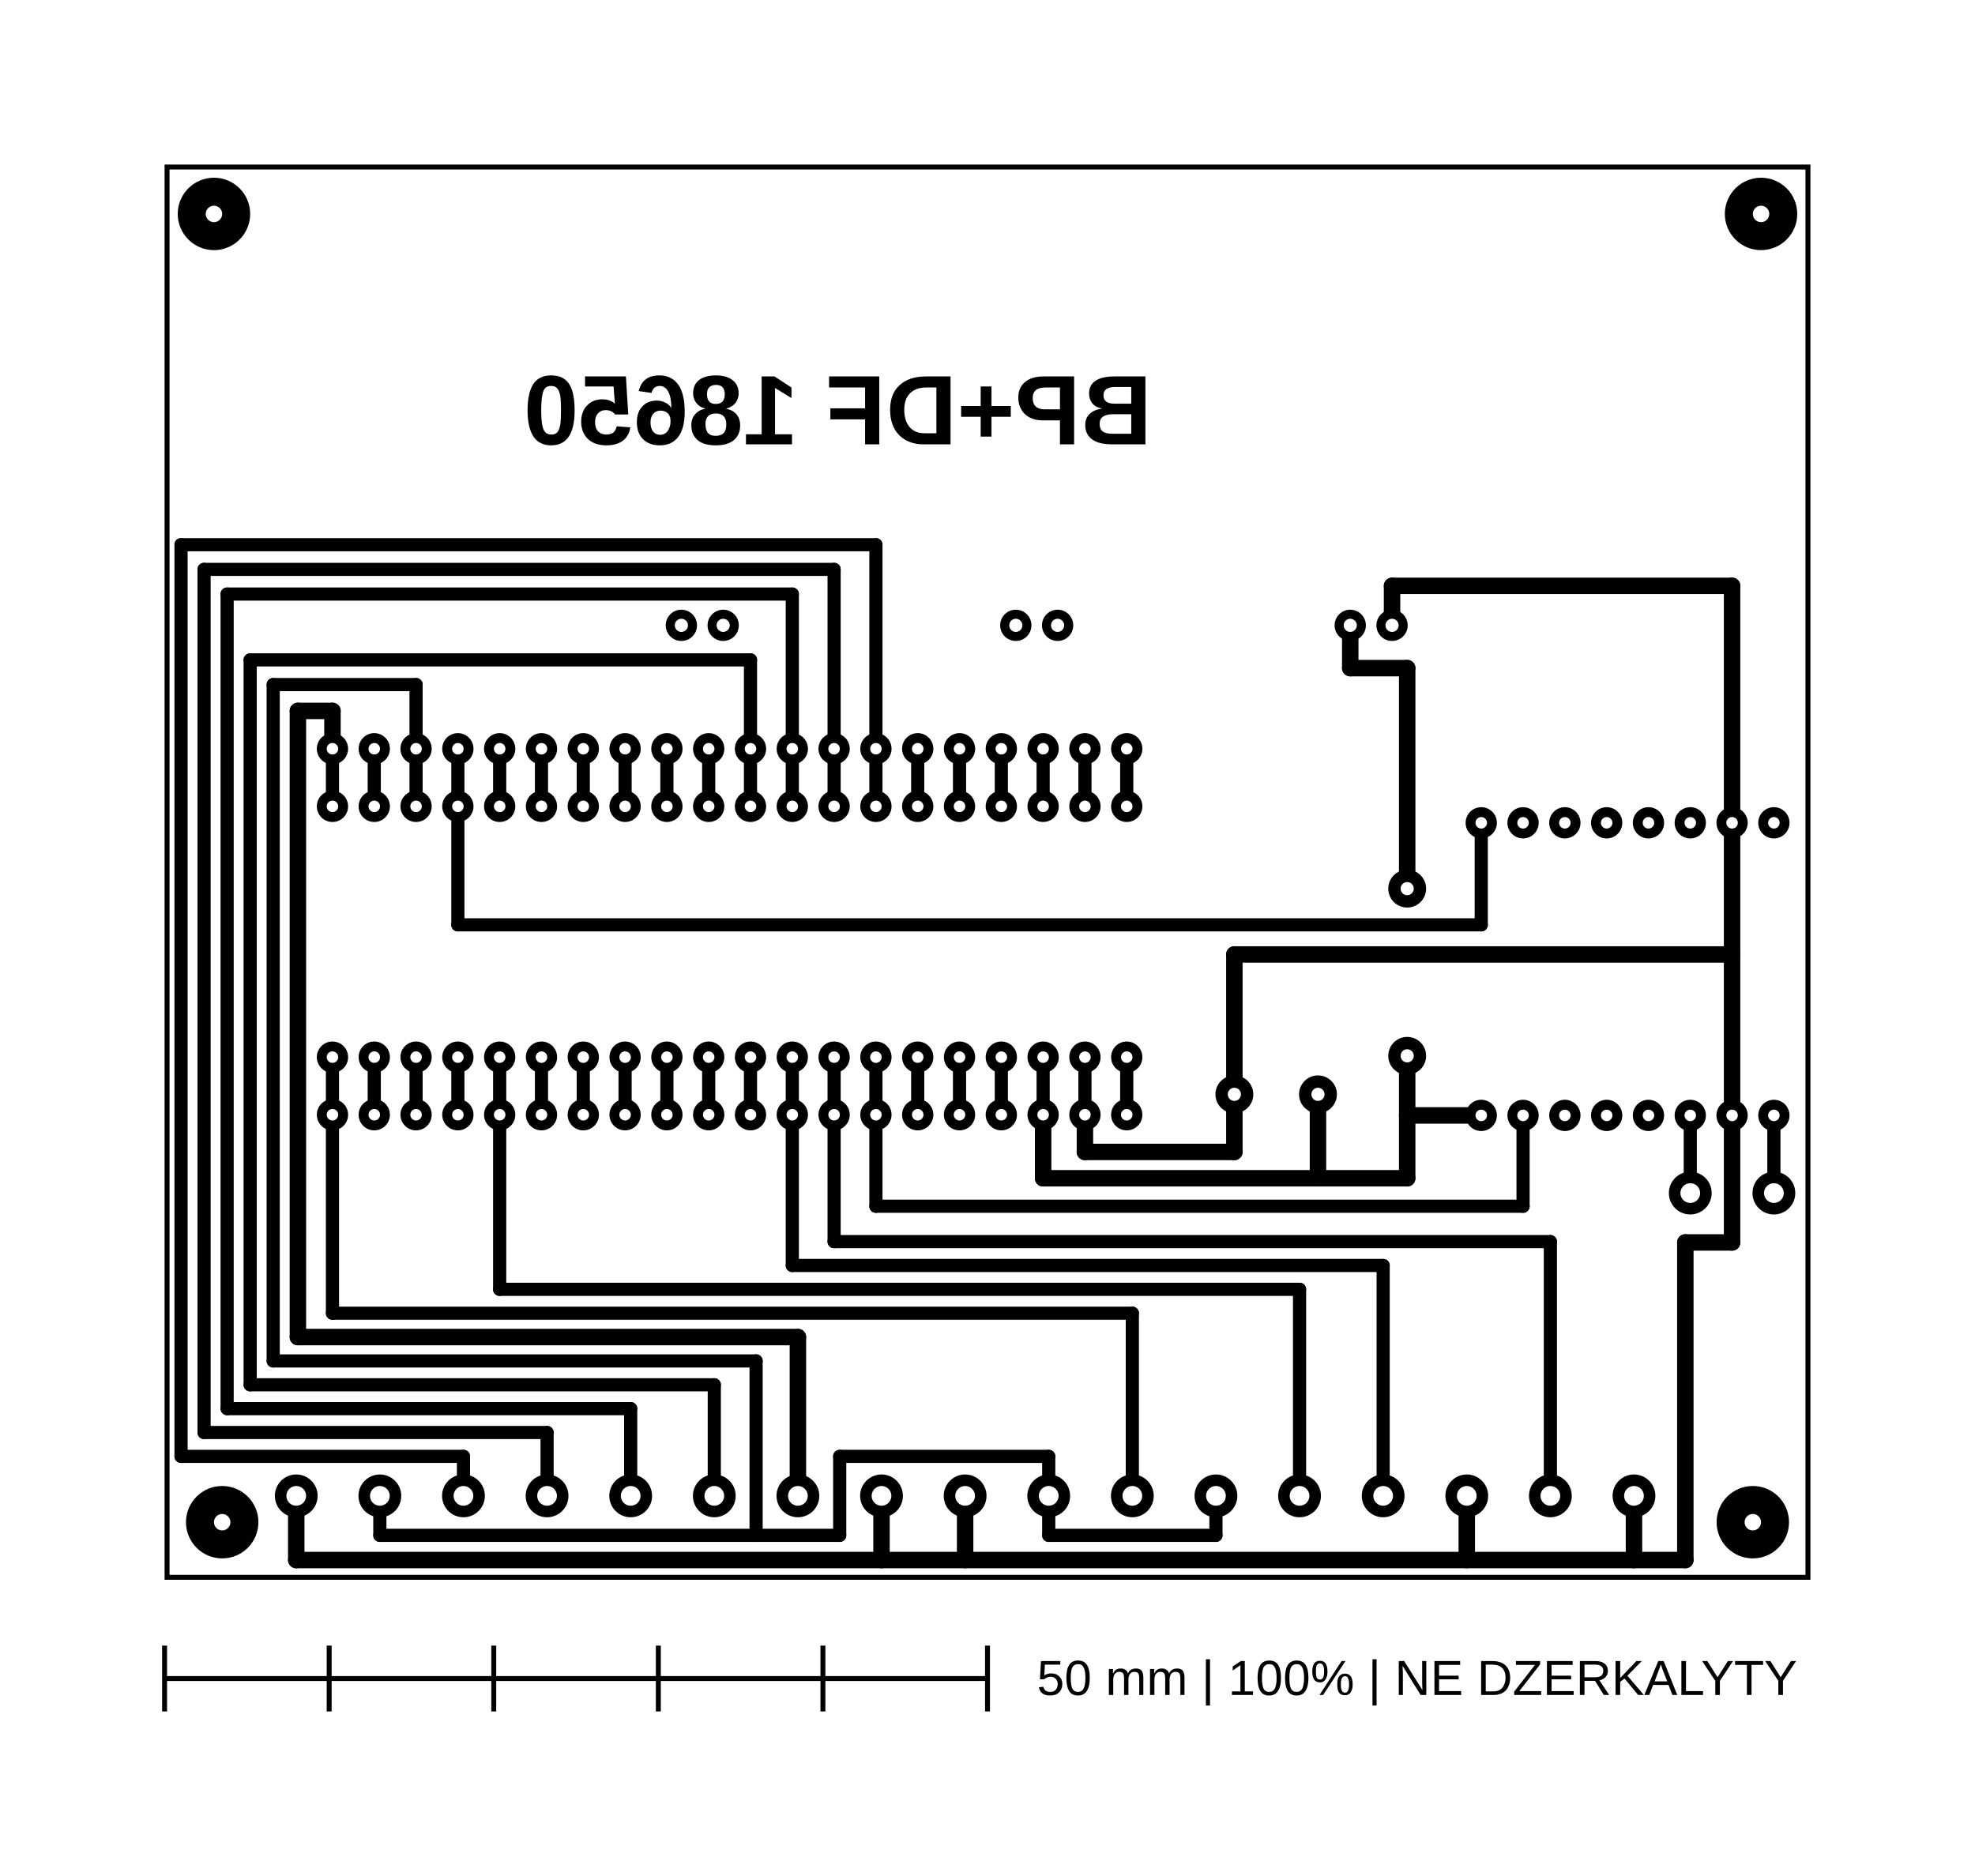
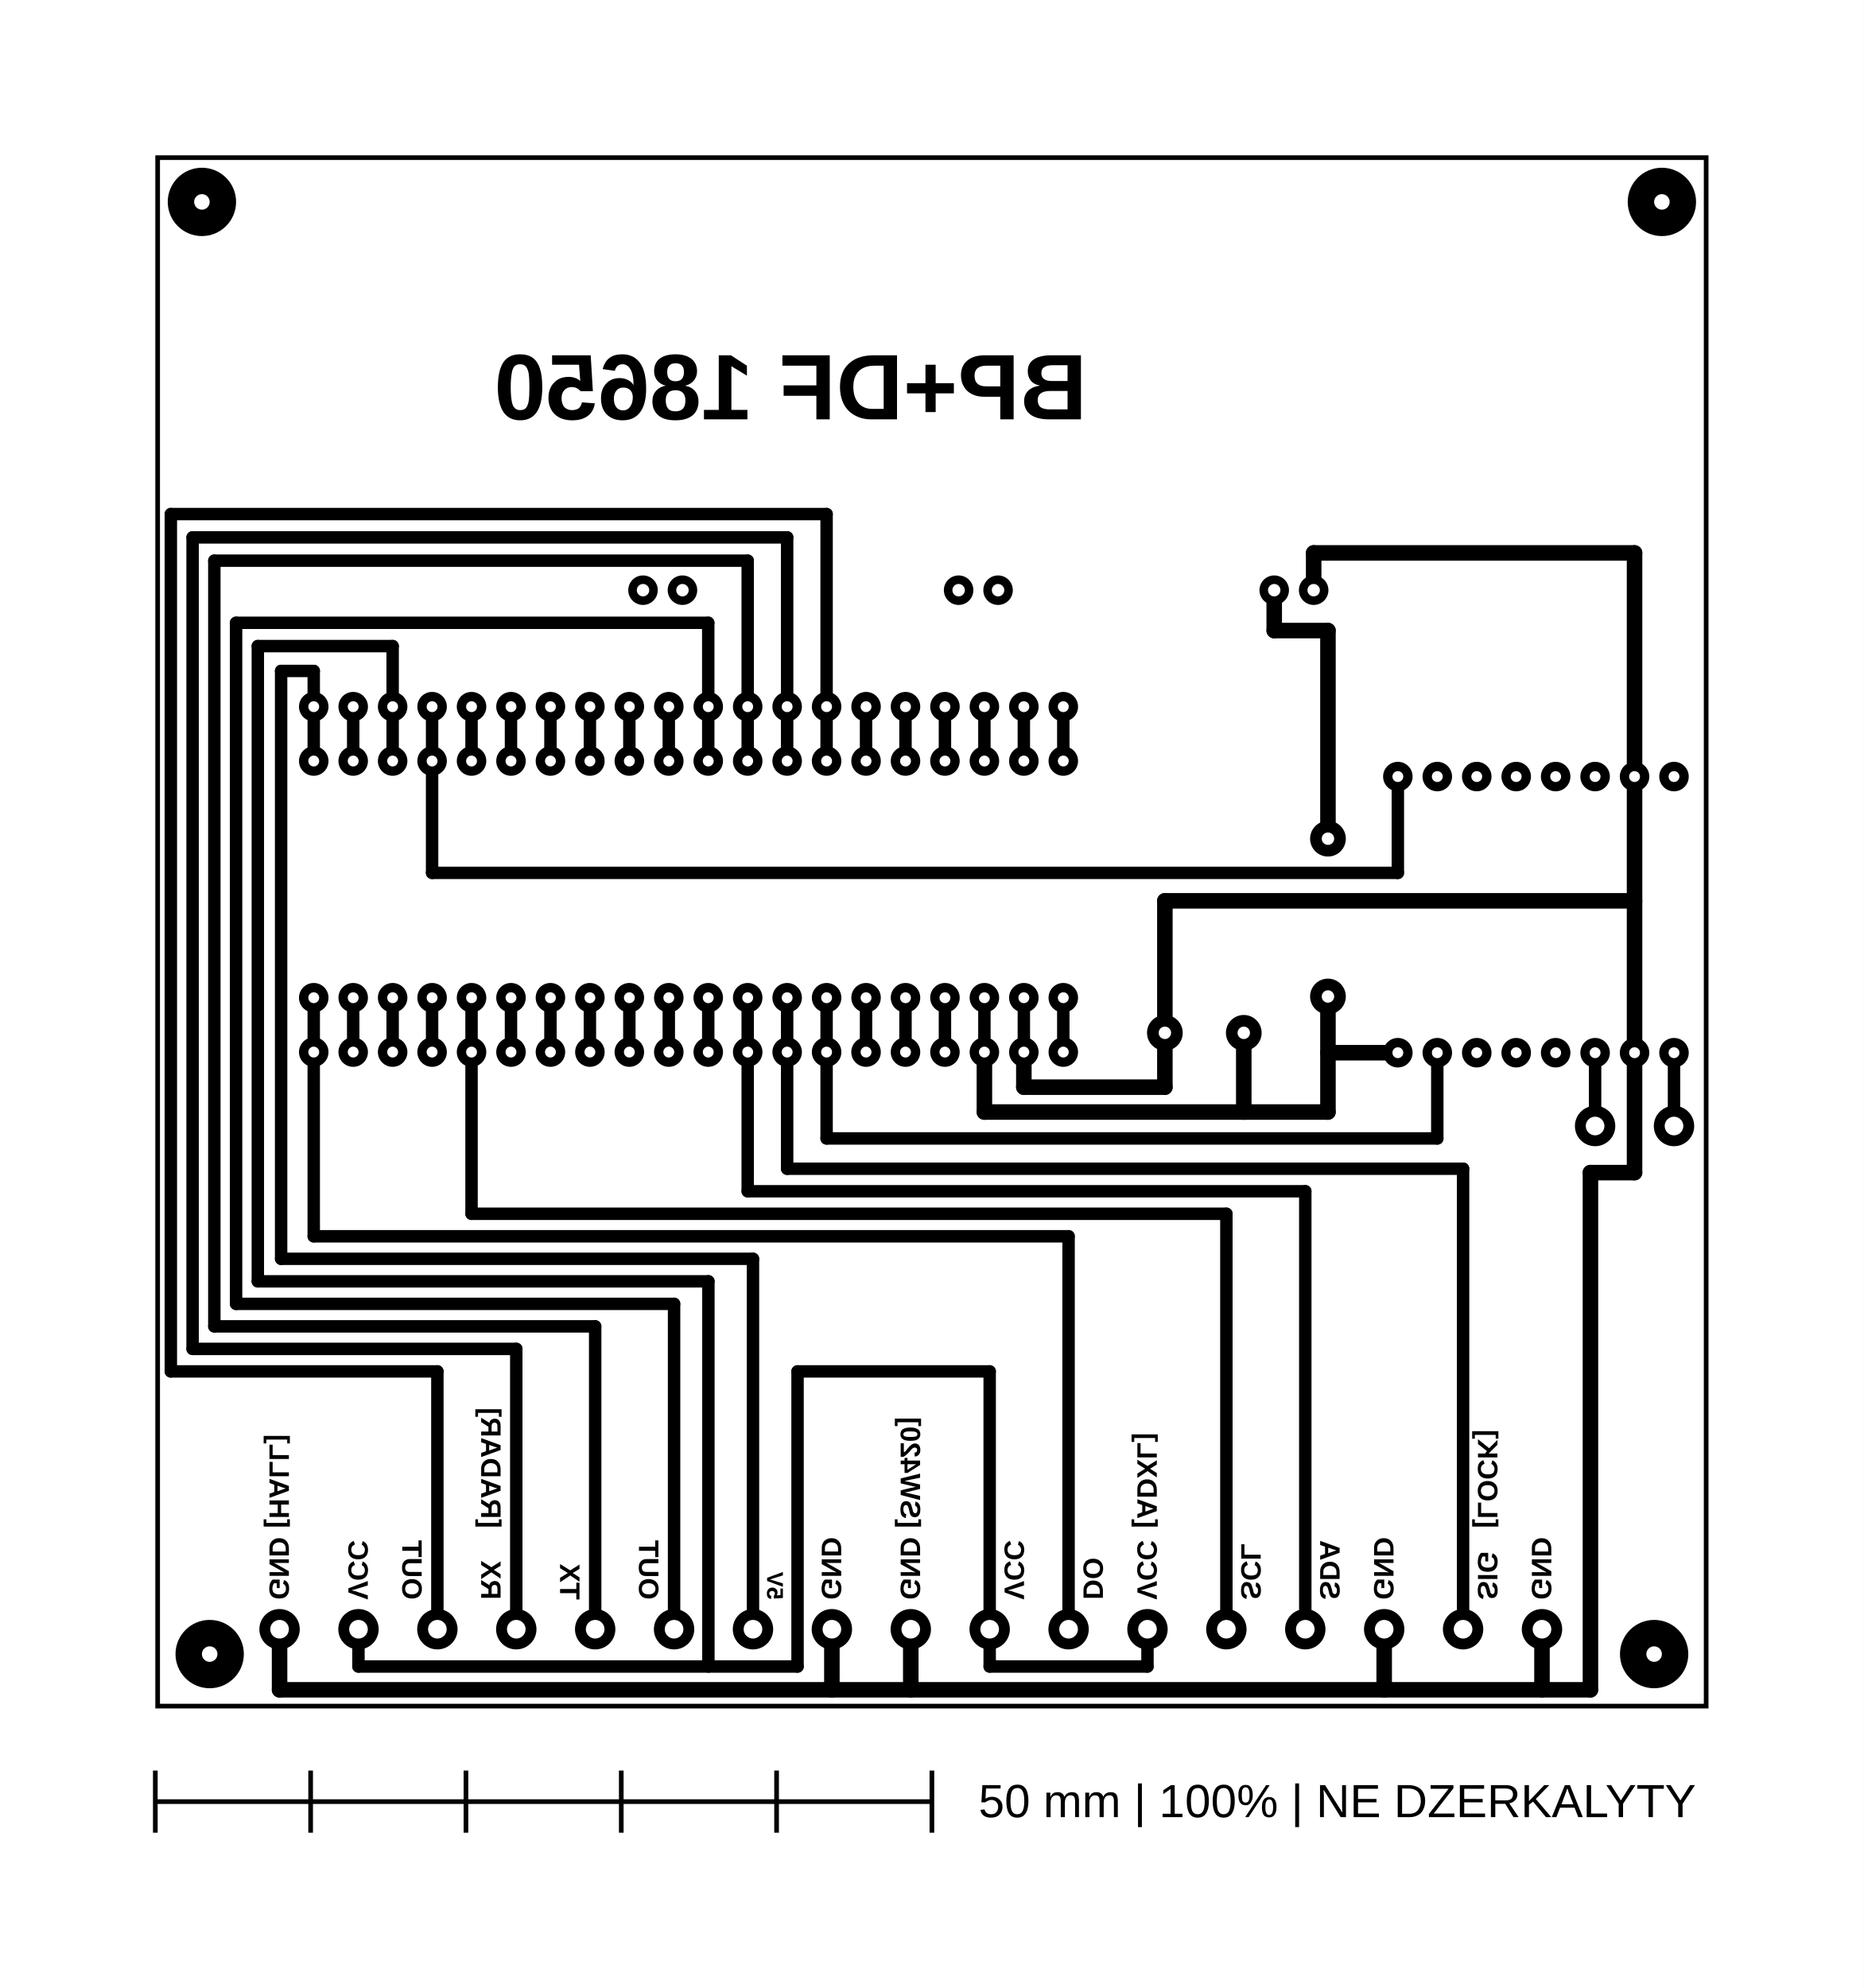
- <svg xmlns="http://www.w3.org/2000/svg" width="120mm" height="114mm" viewBox="-10 -10 120 114">
-   <rect x="-10" y="-10" width="120" height="114" fill="#fff" />
+ <svg xmlns="http://www.w3.org/2000/svg" width="120mm" height="128mm" viewBox="-10 -10 120 128">
+   <rect x="-10" y="-10" width="120" height="128" fill="#fff" />
  <line x1="10.200" y1="39.000" x2="10.200" y2="35.500" stroke="#000" stroke-width="0.80" stroke-linecap="round" />
  <line x1="12.740" y1="39.000" x2="12.740" y2="35.500" stroke="#000" stroke-width="0.80" stroke-linecap="round" />
  <line x1="15.280" y1="39.000" x2="15.280" y2="35.500" stroke="#000" stroke-width="0.80" stroke-linecap="round" />
  <line x1="17.820" y1="39.000" x2="17.820" y2="35.500" stroke="#000" stroke-width="0.80" stroke-linecap="round" />
  <line x1="20.360" y1="39.000" x2="20.360" y2="35.500" stroke="#000" stroke-width="0.80" stroke-linecap="round" />
  <line x1="22.900" y1="39.000" x2="22.900" y2="35.500" stroke="#000" stroke-width="0.80" stroke-linecap="round" />
  <line x1="25.440" y1="39.000" x2="25.440" y2="35.500" stroke="#000" stroke-width="0.80" stroke-linecap="round" />
  <line x1="27.980" y1="39.000" x2="27.980" y2="35.500" stroke="#000" stroke-width="0.80" stroke-linecap="round" />
  <line x1="30.520" y1="39.000" x2="30.520" y2="35.500" stroke="#000" stroke-width="0.80" stroke-linecap="round" />
  <line x1="33.060" y1="39.000" x2="33.060" y2="35.500" stroke="#000" stroke-width="0.80" stroke-linecap="round" />
  <line x1="35.600" y1="39.000" x2="35.600" y2="35.500" stroke="#000" stroke-width="0.80" stroke-linecap="round" />
  <line x1="38.140" y1="39.000" x2="38.140" y2="35.500" stroke="#000" stroke-width="0.80" stroke-linecap="round" />
  <line x1="40.680" y1="39.000" x2="40.680" y2="35.500" stroke="#000" stroke-width="0.80" stroke-linecap="round" />
  <line x1="43.220" y1="39.000" x2="43.220" y2="35.500" stroke="#000" stroke-width="0.80" stroke-linecap="round" />
  <line x1="45.760" y1="39.000" x2="45.760" y2="35.500" stroke="#000" stroke-width="0.80" stroke-linecap="round" />
  <line x1="48.300" y1="39.000" x2="48.300" y2="35.500" stroke="#000" stroke-width="0.80" stroke-linecap="round" />
  <line x1="50.840" y1="39.000" x2="50.840" y2="35.500" stroke="#000" stroke-width="0.80" stroke-linecap="round" />
  <line x1="53.380" y1="39.000" x2="53.380" y2="35.500" stroke="#000" stroke-width="0.80" stroke-linecap="round" />
  <line x1="55.920" y1="39.000" x2="55.920" y2="35.500" stroke="#000" stroke-width="0.80" stroke-linecap="round" />
  <line x1="58.460" y1="39.000" x2="58.460" y2="35.500" stroke="#000" stroke-width="0.80" stroke-linecap="round" />
  <line x1="10.200" y1="54.240" x2="10.200" y2="57.740" stroke="#000" stroke-width="0.80" stroke-linecap="round" />
  <line x1="12.740" y1="54.240" x2="12.740" y2="57.740" stroke="#000" stroke-width="0.80" stroke-linecap="round" />
  <line x1="15.280" y1="54.240" x2="15.280" y2="57.740" stroke="#000" stroke-width="0.80" stroke-linecap="round" />
  <line x1="17.820" y1="54.240" x2="17.820" y2="57.740" stroke="#000" stroke-width="0.80" stroke-linecap="round" />
  <line x1="20.360" y1="54.240" x2="20.360" y2="57.740" stroke="#000" stroke-width="0.80" stroke-linecap="round" />
  <line x1="22.900" y1="54.240" x2="22.900" y2="57.740" stroke="#000" stroke-width="0.80" stroke-linecap="round" />
  <line x1="25.440" y1="54.240" x2="25.440" y2="57.740" stroke="#000" stroke-width="0.80" stroke-linecap="round" />
  <line x1="27.980" y1="54.240" x2="27.980" y2="57.740" stroke="#000" stroke-width="0.80" stroke-linecap="round" />
  <line x1="30.520" y1="54.240" x2="30.520" y2="57.740" stroke="#000" stroke-width="0.80" stroke-linecap="round" />
  <line x1="33.060" y1="54.240" x2="33.060" y2="57.740" stroke="#000" stroke-width="0.80" stroke-linecap="round" />
  <line x1="35.600" y1="54.240" x2="35.600" y2="57.740" stroke="#000" stroke-width="0.80" stroke-linecap="round" />
  <line x1="38.140" y1="54.240" x2="38.140" y2="57.740" stroke="#000" stroke-width="0.80" stroke-linecap="round" />
  <line x1="40.680" y1="54.240" x2="40.680" y2="57.740" stroke="#000" stroke-width="0.80" stroke-linecap="round" />
  <line x1="43.220" y1="54.240" x2="43.220" y2="57.740" stroke="#000" stroke-width="0.80" stroke-linecap="round" />
  <line x1="45.760" y1="54.240" x2="45.760" y2="57.740" stroke="#000" stroke-width="0.80" stroke-linecap="round" />
  <line x1="48.300" y1="54.240" x2="48.300" y2="57.740" stroke="#000" stroke-width="0.80" stroke-linecap="round" />
  <line x1="50.840" y1="54.240" x2="50.840" y2="57.740" stroke="#000" stroke-width="0.80" stroke-linecap="round" />
  <line x1="53.380" y1="54.240" x2="53.380" y2="57.740" stroke="#000" stroke-width="0.80" stroke-linecap="round" />
  <line x1="55.920" y1="54.240" x2="55.920" y2="57.740" stroke="#000" stroke-width="0.80" stroke-linecap="round" />
  <line x1="58.460" y1="54.240" x2="58.460" y2="57.740" stroke="#000" stroke-width="0.80" stroke-linecap="round" />
  <line x1="72.040" y1="28.000" x2="72.040" y2="30.600" stroke="#000" stroke-width="1.00" stroke-linecap="round" />
  <line x1="72.040" y1="30.600" x2="75.500" y2="30.600" stroke="#000" stroke-width="1.00" stroke-linecap="round" />
  <line x1="75.500" y1="30.600" x2="75.500" y2="44.000" stroke="#000" stroke-width="1.00" stroke-linecap="round" />
  <line x1="75.500" y1="54.160" x2="75.500" y2="61.600" stroke="#000" stroke-width="1.00" stroke-linecap="round" />
  <line x1="75.500" y1="61.600" x2="53.380" y2="61.600" stroke="#000" stroke-width="1.00" stroke-linecap="round" />
  <line x1="53.380" y1="61.600" x2="53.380" y2="57.740" stroke="#000" stroke-width="1.00" stroke-linecap="round" />
  <line x1="75.500" y1="57.780" x2="80.000" y2="57.780" stroke="#000" stroke-width="1.00" stroke-linecap="round" />
  <line x1="70.080" y1="56.500" x2="70.080" y2="61.600" stroke="#000" stroke-width="1.00" stroke-linecap="round" />
  <line x1="55.920" y1="57.740" x2="55.920" y2="60.000" stroke="#000" stroke-width="1.00" stroke-linecap="round" />
  <line x1="55.920" y1="60.000" x2="65.000" y2="60.000" stroke="#000" stroke-width="1.00" stroke-linecap="round" />
  <line x1="65.000" y1="60.000" x2="65.000" y2="48.000" stroke="#000" stroke-width="1.00" stroke-linecap="round" />
  <line x1="65.000" y1="48.000" x2="95.240" y2="48.000" stroke="#000" stroke-width="1.00" stroke-linecap="round" />
  <line x1="74.580" y1="28.000" x2="74.580" y2="25.600" stroke="#000" stroke-width="1.00" stroke-linecap="round" />
  <line x1="74.580" y1="25.600" x2="95.240" y2="25.600" stroke="#000" stroke-width="1.00" stroke-linecap="round" />
  <line x1="95.240" y1="25.600" x2="95.240" y2="40.000" stroke="#000" stroke-width="1.00" stroke-linecap="round" />
  <line x1="95.240" y1="40.000" x2="95.240" y2="57.780" stroke="#000" stroke-width="1.00" stroke-linecap="round" />
  <line x1="92.700" y1="57.780" x2="92.700" y2="62.500" stroke="#000" stroke-width="0.80" stroke-linecap="round" />
  <line x1="97.780" y1="57.780" x2="97.780" y2="62.500" stroke="#000" stroke-width="0.80" stroke-linecap="round" />
  <line x1="43.220" y1="35.500" x2="43.220" y2="23.100" stroke="#000" stroke-width="0.80" stroke-linecap="round" />
  <line x1="43.220" y1="23.100" x2="1.000" y2="23.100" stroke="#000" stroke-width="0.80" stroke-linecap="round" />
-   <line x1="1.000" y1="23.100" x2="1.000" y2="78.500" stroke="#000" stroke-width="0.80" stroke-linecap="round" />
-   <line x1="1.000" y1="78.500" x2="18.160" y2="78.500" stroke="#000" stroke-width="0.80" stroke-linecap="round" />
-   <line x1="18.160" y1="78.500" x2="18.160" y2="80.900" stroke="#000" stroke-width="0.80" stroke-linecap="round" />
+   <line x1="1.000" y1="23.100" x2="1.000" y2="78.300" stroke="#000" stroke-width="0.80" stroke-linecap="round" />
+   <line x1="1.000" y1="78.300" x2="18.160" y2="78.300" stroke="#000" stroke-width="0.80" stroke-linecap="round" />
+   <line x1="18.160" y1="78.300" x2="18.160" y2="94.900" stroke="#000" stroke-width="0.80" stroke-linecap="round" />
  <line x1="40.680" y1="35.500" x2="40.680" y2="24.600" stroke="#000" stroke-width="0.80" stroke-linecap="round" />
  <line x1="40.680" y1="24.600" x2="2.400" y2="24.600" stroke="#000" stroke-width="0.80" stroke-linecap="round" />
-   <line x1="2.400" y1="24.600" x2="2.400" y2="77.050" stroke="#000" stroke-width="0.80" stroke-linecap="round" />
-   <line x1="2.400" y1="77.050" x2="23.240" y2="77.050" stroke="#000" stroke-width="0.80" stroke-linecap="round" />
-   <line x1="23.240" y1="77.050" x2="23.240" y2="80.900" stroke="#000" stroke-width="0.80" stroke-linecap="round" />
+   <line x1="2.400" y1="24.600" x2="2.400" y2="76.850" stroke="#000" stroke-width="0.80" stroke-linecap="round" />
+   <line x1="2.400" y1="76.850" x2="23.240" y2="76.850" stroke="#000" stroke-width="0.80" stroke-linecap="round" />
+   <line x1="23.240" y1="76.850" x2="23.240" y2="94.900" stroke="#000" stroke-width="0.80" stroke-linecap="round" />
  <line x1="38.140" y1="35.500" x2="38.140" y2="26.100" stroke="#000" stroke-width="0.80" stroke-linecap="round" />
  <line x1="38.140" y1="26.100" x2="3.800" y2="26.100" stroke="#000" stroke-width="0.80" stroke-linecap="round" />
-   <line x1="3.800" y1="26.100" x2="3.800" y2="75.600" stroke="#000" stroke-width="0.80" stroke-linecap="round" />
-   <line x1="3.800" y1="75.600" x2="28.320" y2="75.600" stroke="#000" stroke-width="0.80" stroke-linecap="round" />
-   <line x1="28.320" y1="75.600" x2="28.320" y2="80.900" stroke="#000" stroke-width="0.80" stroke-linecap="round" />
+   <line x1="3.800" y1="26.100" x2="3.800" y2="75.400" stroke="#000" stroke-width="0.80" stroke-linecap="round" />
+   <line x1="3.800" y1="75.400" x2="28.320" y2="75.400" stroke="#000" stroke-width="0.80" stroke-linecap="round" />
+   <line x1="28.320" y1="75.400" x2="28.320" y2="94.900" stroke="#000" stroke-width="0.80" stroke-linecap="round" />
  <line x1="35.600" y1="35.500" x2="35.600" y2="30.100" stroke="#000" stroke-width="0.80" stroke-linecap="round" />
  <line x1="35.600" y1="30.100" x2="5.200" y2="30.100" stroke="#000" stroke-width="0.80" stroke-linecap="round" />
-   <line x1="5.200" y1="30.100" x2="5.200" y2="74.150" stroke="#000" stroke-width="0.80" stroke-linecap="round" />
-   <line x1="5.200" y1="74.150" x2="33.400" y2="74.150" stroke="#000" stroke-width="0.80" stroke-linecap="round" />
-   <line x1="33.400" y1="74.150" x2="33.400" y2="80.900" stroke="#000" stroke-width="0.80" stroke-linecap="round" />
+   <line x1="5.200" y1="30.100" x2="5.200" y2="73.950" stroke="#000" stroke-width="0.80" stroke-linecap="round" />
+   <line x1="5.200" y1="73.950" x2="33.400" y2="73.950" stroke="#000" stroke-width="0.80" stroke-linecap="round" />
+   <line x1="33.400" y1="73.950" x2="33.400" y2="94.900" stroke="#000" stroke-width="0.80" stroke-linecap="round" />
  <line x1="15.280" y1="35.500" x2="15.280" y2="31.600" stroke="#000" stroke-width="0.80" stroke-linecap="round" />
  <line x1="15.280" y1="31.600" x2="6.600" y2="31.600" stroke="#000" stroke-width="0.80" stroke-linecap="round" />
-   <line x1="6.600" y1="31.600" x2="6.600" y2="72.700" stroke="#000" stroke-width="0.80" stroke-linecap="round" />
-   <line x1="6.600" y1="72.700" x2="35.940" y2="72.700" stroke="#000" stroke-width="0.80" stroke-linecap="round" />
-   <line x1="35.940" y1="72.700" x2="35.940" y2="83.300" stroke="#000" stroke-width="0.80" stroke-linecap="round" />
-   <line x1="10.200" y1="35.500" x2="10.200" y2="33.200" stroke="#000" stroke-width="1.00" stroke-linecap="round" />
-   <line x1="10.200" y1="33.200" x2="8.100" y2="33.200" stroke="#000" stroke-width="1.00" stroke-linecap="round" />
-   <line x1="8.100" y1="33.200" x2="8.100" y2="71.250" stroke="#000" stroke-width="1.00" stroke-linecap="round" />
-   <line x1="8.100" y1="71.250" x2="38.480" y2="71.250" stroke="#000" stroke-width="1.00" stroke-linecap="round" />
-   <line x1="38.480" y1="71.250" x2="38.480" y2="80.900" stroke="#000" stroke-width="1.00" stroke-linecap="round" />
-   <line x1="13.080" y1="80.900" x2="13.080" y2="83.300" stroke="#000" stroke-width="0.80" stroke-linecap="round" />
-   <line x1="13.080" y1="83.300" x2="41.020" y2="83.300" stroke="#000" stroke-width="0.80" stroke-linecap="round" />
-   <line x1="41.020" y1="83.300" x2="41.020" y2="78.500" stroke="#000" stroke-width="0.80" stroke-linecap="round" />
-   <line x1="41.020" y1="78.500" x2="53.720" y2="78.500" stroke="#000" stroke-width="0.80" stroke-linecap="round" />
-   <line x1="53.720" y1="78.500" x2="53.720" y2="80.900" stroke="#000" stroke-width="0.80" stroke-linecap="round" />
-   <line x1="53.720" y1="80.900" x2="53.720" y2="83.300" stroke="#000" stroke-width="0.80" stroke-linecap="round" />
-   <line x1="53.720" y1="83.300" x2="63.880" y2="83.300" stroke="#000" stroke-width="0.80" stroke-linecap="round" />
-   <line x1="63.880" y1="83.300" x2="63.880" y2="80.900" stroke="#000" stroke-width="0.80" stroke-linecap="round" />
-   <line x1="10.200" y1="57.740" x2="10.200" y2="69.800" stroke="#000" stroke-width="0.80" stroke-linecap="round" />
-   <line x1="10.200" y1="69.800" x2="58.800" y2="69.800" stroke="#000" stroke-width="0.80" stroke-linecap="round" />
-   <line x1="58.800" y1="69.800" x2="58.800" y2="80.900" stroke="#000" stroke-width="0.80" stroke-linecap="round" />
-   <line x1="20.360" y1="57.740" x2="20.360" y2="68.350" stroke="#000" stroke-width="0.80" stroke-linecap="round" />
-   <line x1="20.360" y1="68.350" x2="68.960" y2="68.350" stroke="#000" stroke-width="0.80" stroke-linecap="round" />
-   <line x1="68.960" y1="68.350" x2="68.960" y2="80.900" stroke="#000" stroke-width="0.80" stroke-linecap="round" />
-   <line x1="38.140" y1="57.740" x2="38.140" y2="66.900" stroke="#000" stroke-width="0.80" stroke-linecap="round" />
-   <line x1="38.140" y1="66.900" x2="74.040" y2="66.900" stroke="#000" stroke-width="0.80" stroke-linecap="round" />
-   <line x1="74.040" y1="66.900" x2="74.040" y2="80.900" stroke="#000" stroke-width="0.80" stroke-linecap="round" />
-   <line x1="40.680" y1="57.740" x2="40.680" y2="65.450" stroke="#000" stroke-width="0.80" stroke-linecap="round" />
-   <line x1="40.680" y1="65.450" x2="84.200" y2="65.450" stroke="#000" stroke-width="0.80" stroke-linecap="round" />
-   <line x1="84.200" y1="65.450" x2="84.200" y2="80.900" stroke="#000" stroke-width="0.80" stroke-linecap="round" />
+   <line x1="6.600" y1="31.600" x2="6.600" y2="72.500" stroke="#000" stroke-width="0.80" stroke-linecap="round" />
+   <line x1="6.600" y1="72.500" x2="35.610" y2="72.500" stroke="#000" stroke-width="0.80" stroke-linecap="round" />
+   <line x1="35.610" y1="72.500" x2="35.610" y2="97.300" stroke="#000" stroke-width="0.80" stroke-linecap="round" />
+   <line x1="10.200" y1="35.500" x2="10.200" y2="33.200" stroke="#000" stroke-width="0.80" stroke-linecap="round" />
+   <line x1="10.200" y1="33.200" x2="8.100" y2="33.200" stroke="#000" stroke-width="0.80" stroke-linecap="round" />
+   <line x1="8.100" y1="33.200" x2="8.100" y2="71.050" stroke="#000" stroke-width="0.80" stroke-linecap="round" />
+   <line x1="8.100" y1="71.050" x2="38.480" y2="71.050" stroke="#000" stroke-width="0.80" stroke-linecap="round" />
+   <line x1="38.480" y1="71.050" x2="38.480" y2="94.900" stroke="#000" stroke-width="0.80" stroke-linecap="round" />
+   <line x1="13.080" y1="94.900" x2="13.080" y2="97.300" stroke="#000" stroke-width="0.80" stroke-linecap="round" />
+   <line x1="13.080" y1="97.300" x2="41.350" y2="97.300" stroke="#000" stroke-width="0.80" stroke-linecap="round" />
+   <line x1="41.350" y1="97.300" x2="41.350" y2="78.300" stroke="#000" stroke-width="0.80" stroke-linecap="round" />
+   <line x1="41.350" y1="78.300" x2="53.720" y2="78.300" stroke="#000" stroke-width="0.80" stroke-linecap="round" />
+   <line x1="53.720" y1="78.300" x2="53.720" y2="94.900" stroke="#000" stroke-width="0.80" stroke-linecap="round" />
+   <line x1="53.720" y1="94.900" x2="53.720" y2="97.300" stroke="#000" stroke-width="0.80" stroke-linecap="round" />
+   <line x1="53.720" y1="97.300" x2="63.880" y2="97.300" stroke="#000" stroke-width="0.80" stroke-linecap="round" />
+   <line x1="63.880" y1="97.300" x2="63.880" y2="94.900" stroke="#000" stroke-width="0.80" stroke-linecap="round" />
+   <line x1="10.200" y1="57.740" x2="10.200" y2="69.600" stroke="#000" stroke-width="0.80" stroke-linecap="round" />
+   <line x1="10.200" y1="69.600" x2="58.800" y2="69.600" stroke="#000" stroke-width="0.80" stroke-linecap="round" />
+   <line x1="58.800" y1="69.600" x2="58.800" y2="94.900" stroke="#000" stroke-width="0.80" stroke-linecap="round" />
+   <line x1="20.360" y1="57.740" x2="20.360" y2="68.150" stroke="#000" stroke-width="0.80" stroke-linecap="round" />
+   <line x1="20.360" y1="68.150" x2="68.960" y2="68.150" stroke="#000" stroke-width="0.80" stroke-linecap="round" />
+   <line x1="68.960" y1="68.150" x2="68.960" y2="94.900" stroke="#000" stroke-width="0.80" stroke-linecap="round" />
+   <line x1="38.140" y1="57.740" x2="38.140" y2="66.700" stroke="#000" stroke-width="0.80" stroke-linecap="round" />
+   <line x1="38.140" y1="66.700" x2="74.040" y2="66.700" stroke="#000" stroke-width="0.80" stroke-linecap="round" />
+   <line x1="74.040" y1="66.700" x2="74.040" y2="94.900" stroke="#000" stroke-width="0.80" stroke-linecap="round" />
+   <line x1="40.680" y1="57.740" x2="40.680" y2="65.250" stroke="#000" stroke-width="0.80" stroke-linecap="round" />
+   <line x1="40.680" y1="65.250" x2="84.200" y2="65.250" stroke="#000" stroke-width="0.80" stroke-linecap="round" />
+   <line x1="84.200" y1="65.250" x2="84.200" y2="94.900" stroke="#000" stroke-width="0.80" stroke-linecap="round" />
  <line x1="43.220" y1="57.740" x2="43.220" y2="63.300" stroke="#000" stroke-width="0.80" stroke-linecap="round" />
  <line x1="43.220" y1="63.300" x2="82.540" y2="63.300" stroke="#000" stroke-width="0.80" stroke-linecap="round" />
  <line x1="82.540" y1="63.300" x2="82.540" y2="57.780" stroke="#000" stroke-width="0.80" stroke-linecap="round" />
  <line x1="80.000" y1="40.000" x2="80.000" y2="46.200" stroke="#000" stroke-width="0.80" stroke-linecap="round" />
  <line x1="80.000" y1="46.200" x2="17.820" y2="46.200" stroke="#000" stroke-width="0.80" stroke-linecap="round" />
  <line x1="17.820" y1="46.200" x2="17.820" y2="39.000" stroke="#000" stroke-width="0.80" stroke-linecap="round" />
  <line x1="95.240" y1="57.780" x2="95.240" y2="65.500" stroke="#000" stroke-width="1.00" stroke-linecap="round" />
  <line x1="95.240" y1="65.500" x2="92.400" y2="65.500" stroke="#000" stroke-width="1.00" stroke-linecap="round" />
-   <line x1="92.400" y1="65.500" x2="92.400" y2="84.800" stroke="#000" stroke-width="1.00" stroke-linecap="round" />
-   <line x1="92.400" y1="84.800" x2="8.000" y2="84.800" stroke="#000" stroke-width="1.00" stroke-linecap="round" />
-   <line x1="8.000" y1="84.800" x2="8.000" y2="80.900" stroke="#000" stroke-width="1.00" stroke-linecap="round" />
-   <line x1="43.560" y1="84.800" x2="43.560" y2="80.900" stroke="#000" stroke-width="1.00" stroke-linecap="round" />
-   <line x1="48.640" y1="84.800" x2="48.640" y2="80.900" stroke="#000" stroke-width="1.00" stroke-linecap="round" />
-   <line x1="79.120" y1="84.800" x2="79.120" y2="80.900" stroke="#000" stroke-width="1.00" stroke-linecap="round" />
-   <line x1="89.280" y1="84.800" x2="89.280" y2="80.900" stroke="#000" stroke-width="1.00" stroke-linecap="round" />
+   <line x1="92.400" y1="65.500" x2="92.400" y2="98.800" stroke="#000" stroke-width="1.00" stroke-linecap="round" />
+   <line x1="92.400" y1="98.800" x2="8.000" y2="98.800" stroke="#000" stroke-width="1.00" stroke-linecap="round" />
+   <line x1="8.000" y1="98.800" x2="8.000" y2="94.900" stroke="#000" stroke-width="1.00" stroke-linecap="round" />
+   <line x1="43.560" y1="98.800" x2="43.560" y2="94.900" stroke="#000" stroke-width="1.00" stroke-linecap="round" />
+   <line x1="48.640" y1="98.800" x2="48.640" y2="94.900" stroke="#000" stroke-width="1.00" stroke-linecap="round" />
+   <line x1="79.120" y1="98.800" x2="79.120" y2="94.900" stroke="#000" stroke-width="1.00" stroke-linecap="round" />
+   <line x1="89.280" y1="98.800" x2="89.280" y2="94.900" stroke="#000" stroke-width="1.00" stroke-linecap="round" />
  <circle cx="10.200" cy="39.000" r="0.950" fill="#000" />
  <circle cx="10.200" cy="35.500" r="0.950" fill="#000" />
  <circle cx="12.740" cy="39.000" r="0.950" fill="#000" />
  <circle cx="12.740" cy="35.500" r="0.950" fill="#000" />
  <circle cx="15.280" cy="39.000" r="0.950" fill="#000" />
  <circle cx="15.280" cy="35.500" r="0.950" fill="#000" />
  <circle cx="17.820" cy="39.000" r="0.950" fill="#000" />
  <circle cx="17.820" cy="35.500" r="0.950" fill="#000" />
  <circle cx="20.360" cy="39.000" r="0.950" fill="#000" />
  <circle cx="20.360" cy="35.500" r="0.950" fill="#000" />
  <circle cx="22.900" cy="39.000" r="0.950" fill="#000" />
  <circle cx="22.900" cy="35.500" r="0.950" fill="#000" />
  <circle cx="25.440" cy="39.000" r="0.950" fill="#000" />
  <circle cx="25.440" cy="35.500" r="0.950" fill="#000" />
  <circle cx="27.980" cy="39.000" r="0.950" fill="#000" />
  <circle cx="27.980" cy="35.500" r="0.950" fill="#000" />
  <circle cx="30.520" cy="39.000" r="0.950" fill="#000" />
  <circle cx="30.520" cy="35.500" r="0.950" fill="#000" />
  <circle cx="33.060" cy="39.000" r="0.950" fill="#000" />
  <circle cx="33.060" cy="35.500" r="0.950" fill="#000" />
  <circle cx="35.600" cy="39.000" r="0.950" fill="#000" />
  <circle cx="35.600" cy="35.500" r="0.950" fill="#000" />
  <circle cx="38.140" cy="39.000" r="0.950" fill="#000" />
  <circle cx="38.140" cy="35.500" r="0.950" fill="#000" />
  <circle cx="40.680" cy="39.000" r="0.950" fill="#000" />
  <circle cx="40.680" cy="35.500" r="0.950" fill="#000" />
  <circle cx="43.220" cy="39.000" r="0.950" fill="#000" />
  <circle cx="43.220" cy="35.500" r="0.950" fill="#000" />
  <circle cx="45.760" cy="39.000" r="0.950" fill="#000" />
  <circle cx="45.760" cy="35.500" r="0.950" fill="#000" />
  <circle cx="48.300" cy="39.000" r="0.950" fill="#000" />
  <circle cx="48.300" cy="35.500" r="0.950" fill="#000" />
  <circle cx="50.840" cy="39.000" r="0.950" fill="#000" />
  <circle cx="50.840" cy="35.500" r="0.950" fill="#000" />
  <circle cx="53.380" cy="39.000" r="0.950" fill="#000" />
  <circle cx="53.380" cy="35.500" r="0.950" fill="#000" />
  <circle cx="55.920" cy="39.000" r="0.950" fill="#000" />
  <circle cx="55.920" cy="35.500" r="0.950" fill="#000" />
  <circle cx="58.460" cy="39.000" r="0.950" fill="#000" />
  <circle cx="58.460" cy="35.500" r="0.950" fill="#000" />
  <circle cx="10.200" cy="54.240" r="0.950" fill="#000" />
  <circle cx="10.200" cy="57.740" r="0.950" fill="#000" />
  <circle cx="12.740" cy="54.240" r="0.950" fill="#000" />
  <circle cx="12.740" cy="57.740" r="0.950" fill="#000" />
  <circle cx="15.280" cy="54.240" r="0.950" fill="#000" />
  <circle cx="15.280" cy="57.740" r="0.950" fill="#000" />
  <circle cx="17.820" cy="54.240" r="0.950" fill="#000" />
  <circle cx="17.820" cy="57.740" r="0.950" fill="#000" />
  <circle cx="20.360" cy="54.240" r="0.950" fill="#000" />
  <circle cx="20.360" cy="57.740" r="0.950" fill="#000" />
  <circle cx="22.900" cy="54.240" r="0.950" fill="#000" />
  <circle cx="22.900" cy="57.740" r="0.950" fill="#000" />
  <circle cx="25.440" cy="54.240" r="0.950" fill="#000" />
  <circle cx="25.440" cy="57.740" r="0.950" fill="#000" />
  <circle cx="27.980" cy="54.240" r="0.950" fill="#000" />
  <circle cx="27.980" cy="57.740" r="0.950" fill="#000" />
  <circle cx="30.520" cy="54.240" r="0.950" fill="#000" />
  <circle cx="30.520" cy="57.740" r="0.950" fill="#000" />
  <circle cx="33.060" cy="54.240" r="0.950" fill="#000" />
  <circle cx="33.060" cy="57.740" r="0.950" fill="#000" />
  <circle cx="35.600" cy="54.240" r="0.950" fill="#000" />
  <circle cx="35.600" cy="57.740" r="0.950" fill="#000" />
  <circle cx="38.140" cy="54.240" r="0.950" fill="#000" />
  <circle cx="38.140" cy="57.740" r="0.950" fill="#000" />
  <circle cx="40.680" cy="54.240" r="0.950" fill="#000" />
  <circle cx="40.680" cy="57.740" r="0.950" fill="#000" />
  <circle cx="43.220" cy="54.240" r="0.950" fill="#000" />
  <circle cx="43.220" cy="57.740" r="0.950" fill="#000" />
  <circle cx="45.760" cy="54.240" r="0.950" fill="#000" />
  <circle cx="45.760" cy="57.740" r="0.950" fill="#000" />
  <circle cx="48.300" cy="54.240" r="0.950" fill="#000" />
  <circle cx="48.300" cy="57.740" r="0.950" fill="#000" />
  <circle cx="50.840" cy="54.240" r="0.950" fill="#000" />
  <circle cx="50.840" cy="57.740" r="0.950" fill="#000" />
  <circle cx="53.380" cy="54.240" r="0.950" fill="#000" />
  <circle cx="53.380" cy="57.740" r="0.950" fill="#000" />
  <circle cx="55.920" cy="54.240" r="0.950" fill="#000" />
  <circle cx="55.920" cy="57.740" r="0.950" fill="#000" />
  <circle cx="58.460" cy="54.240" r="0.950" fill="#000" />
  <circle cx="58.460" cy="57.740" r="0.950" fill="#000" />
  <circle cx="80.000" cy="40.000" r="0.950" fill="#000" />
  <circle cx="82.540" cy="40.000" r="0.950" fill="#000" />
  <circle cx="85.080" cy="40.000" r="0.950" fill="#000" />
  <circle cx="87.620" cy="40.000" r="0.950" fill="#000" />
  <circle cx="90.160" cy="40.000" r="0.950" fill="#000" />
  <circle cx="92.700" cy="40.000" r="0.950" fill="#000" />
  <circle cx="95.240" cy="40.000" r="0.950" fill="#000" />
  <circle cx="97.780" cy="40.000" r="0.950" fill="#000" />
  <circle cx="80.000" cy="57.780" r="0.950" fill="#000" />
  <circle cx="82.540" cy="57.780" r="0.950" fill="#000" />
  <circle cx="85.080" cy="57.780" r="0.950" fill="#000" />
  <circle cx="87.620" cy="57.780" r="0.950" fill="#000" />
  <circle cx="90.160" cy="57.780" r="0.950" fill="#000" />
  <circle cx="92.700" cy="57.780" r="0.950" fill="#000" />
  <circle cx="95.240" cy="57.780" r="0.950" fill="#000" />
  <circle cx="97.780" cy="57.780" r="0.950" fill="#000" />
  <circle cx="31.400" cy="28.000" r="0.950" fill="#000" />
  <circle cx="33.940" cy="28.000" r="0.950" fill="#000" />
  <circle cx="51.720" cy="28.000" r="0.950" fill="#000" />
  <circle cx="54.260" cy="28.000" r="0.950" fill="#000" />
  <circle cx="72.040" cy="28.000" r="0.950" fill="#000" />
  <circle cx="74.580" cy="28.000" r="0.950" fill="#000" />
  <circle cx="75.500" cy="44.000" r="1.150" fill="#000" />
  <circle cx="75.500" cy="54.160" r="1.150" fill="#000" />
  <circle cx="65.000" cy="56.500" r="1.150" fill="#000" />
  <circle cx="70.080" cy="56.500" r="1.150" fill="#000" />
  <circle cx="92.700" cy="62.500" r="1.300" fill="#000" />
  <circle cx="97.780" cy="62.500" r="1.300" fill="#000" />
-   <circle cx="8.000" cy="80.900" r="1.300" fill="#000" />
-   <circle cx="13.080" cy="80.900" r="1.300" fill="#000" />
-   <circle cx="18.160" cy="80.900" r="1.300" fill="#000" />
-   <circle cx="23.240" cy="80.900" r="1.300" fill="#000" />
-   <circle cx="28.320" cy="80.900" r="1.300" fill="#000" />
-   <circle cx="33.400" cy="80.900" r="1.300" fill="#000" />
-   <circle cx="38.480" cy="80.900" r="1.300" fill="#000" />
-   <circle cx="43.560" cy="80.900" r="1.300" fill="#000" />
-   <circle cx="48.640" cy="80.900" r="1.300" fill="#000" />
-   <circle cx="53.720" cy="80.900" r="1.300" fill="#000" />
-   <circle cx="58.800" cy="80.900" r="1.300" fill="#000" />
-   <circle cx="63.880" cy="80.900" r="1.300" fill="#000" />
-   <circle cx="68.960" cy="80.900" r="1.300" fill="#000" />
-   <circle cx="74.040" cy="80.900" r="1.300" fill="#000" />
-   <circle cx="79.120" cy="80.900" r="1.300" fill="#000" />
-   <circle cx="84.200" cy="80.900" r="1.300" fill="#000" />
-   <circle cx="89.280" cy="80.900" r="1.300" fill="#000" />
+   <circle cx="8.000" cy="94.900" r="1.300" fill="#000" />
+   <circle cx="13.080" cy="94.900" r="1.300" fill="#000" />
+   <circle cx="18.160" cy="94.900" r="1.300" fill="#000" />
+   <circle cx="23.240" cy="94.900" r="1.300" fill="#000" />
+   <circle cx="28.320" cy="94.900" r="1.300" fill="#000" />
+   <circle cx="33.400" cy="94.900" r="1.300" fill="#000" />
+   <circle cx="38.480" cy="94.900" r="1.300" fill="#000" />
+   <circle cx="43.560" cy="94.900" r="1.300" fill="#000" />
+   <circle cx="48.640" cy="94.900" r="1.300" fill="#000" />
+   <circle cx="53.720" cy="94.900" r="1.300" fill="#000" />
+   <circle cx="58.800" cy="94.900" r="1.300" fill="#000" />
+   <circle cx="63.880" cy="94.900" r="1.300" fill="#000" />
+   <circle cx="68.960" cy="94.900" r="1.300" fill="#000" />
+   <circle cx="74.040" cy="94.900" r="1.300" fill="#000" />
+   <circle cx="79.120" cy="94.900" r="1.300" fill="#000" />
+   <circle cx="84.200" cy="94.900" r="1.300" fill="#000" />
+   <circle cx="89.280" cy="94.900" r="1.300" fill="#000" />
  <circle cx="3.000" cy="3.000" r="2.200" fill="#000" />
  <circle cx="97.000" cy="3.000" r="2.200" fill="#000" />
-   <circle cx="3.500" cy="82.500" r="2.200" fill="#000" />
-   <circle cx="96.500" cy="82.500" r="2.200" fill="#000" />
+   <circle cx="3.500" cy="96.500" r="2.200" fill="#000" />
+   <circle cx="96.500" cy="96.500" r="2.200" fill="#000" />
  <circle cx="10.200" cy="39.000" r="0.350" fill="#fff" />
  <circle cx="10.200" cy="35.500" r="0.350" fill="#fff" />
  <circle cx="12.740" cy="39.000" r="0.350" fill="#fff" />
  <circle cx="12.740" cy="35.500" r="0.350" fill="#fff" />
  <circle cx="15.280" cy="39.000" r="0.350" fill="#fff" />
  <circle cx="15.280" cy="35.500" r="0.350" fill="#fff" />
  <circle cx="17.820" cy="39.000" r="0.350" fill="#fff" />
  <circle cx="17.820" cy="35.500" r="0.350" fill="#fff" />
  <circle cx="20.360" cy="39.000" r="0.350" fill="#fff" />
  <circle cx="20.360" cy="35.500" r="0.350" fill="#fff" />
  <circle cx="22.900" cy="39.000" r="0.350" fill="#fff" />
  <circle cx="22.900" cy="35.500" r="0.350" fill="#fff" />
  <circle cx="25.440" cy="39.000" r="0.350" fill="#fff" />
  <circle cx="25.440" cy="35.500" r="0.350" fill="#fff" />
  <circle cx="27.980" cy="39.000" r="0.350" fill="#fff" />
  <circle cx="27.980" cy="35.500" r="0.350" fill="#fff" />
  <circle cx="30.520" cy="39.000" r="0.350" fill="#fff" />
  <circle cx="30.520" cy="35.500" r="0.350" fill="#fff" />
  <circle cx="33.060" cy="39.000" r="0.350" fill="#fff" />
  <circle cx="33.060" cy="35.500" r="0.350" fill="#fff" />
  <circle cx="35.600" cy="39.000" r="0.350" fill="#fff" />
  <circle cx="35.600" cy="35.500" r="0.350" fill="#fff" />
  <circle cx="38.140" cy="39.000" r="0.350" fill="#fff" />
  <circle cx="38.140" cy="35.500" r="0.350" fill="#fff" />
  <circle cx="40.680" cy="39.000" r="0.350" fill="#fff" />
  <circle cx="40.680" cy="35.500" r="0.350" fill="#fff" />
  <circle cx="43.220" cy="39.000" r="0.350" fill="#fff" />
  <circle cx="43.220" cy="35.500" r="0.350" fill="#fff" />
  <circle cx="45.760" cy="39.000" r="0.350" fill="#fff" />
  <circle cx="45.760" cy="35.500" r="0.350" fill="#fff" />
  <circle cx="48.300" cy="39.000" r="0.350" fill="#fff" />
  <circle cx="48.300" cy="35.500" r="0.350" fill="#fff" />
  <circle cx="50.840" cy="39.000" r="0.350" fill="#fff" />
  <circle cx="50.840" cy="35.500" r="0.350" fill="#fff" />
  <circle cx="53.380" cy="39.000" r="0.350" fill="#fff" />
  <circle cx="53.380" cy="35.500" r="0.350" fill="#fff" />
  <circle cx="55.920" cy="39.000" r="0.350" fill="#fff" />
  <circle cx="55.920" cy="35.500" r="0.350" fill="#fff" />
  <circle cx="58.460" cy="39.000" r="0.350" fill="#fff" />
  <circle cx="58.460" cy="35.500" r="0.350" fill="#fff" />
  <circle cx="10.200" cy="54.240" r="0.350" fill="#fff" />
  <circle cx="10.200" cy="57.740" r="0.350" fill="#fff" />
  <circle cx="12.740" cy="54.240" r="0.350" fill="#fff" />
  <circle cx="12.740" cy="57.740" r="0.350" fill="#fff" />
  <circle cx="15.280" cy="54.240" r="0.350" fill="#fff" />
  <circle cx="15.280" cy="57.740" r="0.350" fill="#fff" />
  <circle cx="17.820" cy="54.240" r="0.350" fill="#fff" />
  <circle cx="17.820" cy="57.740" r="0.350" fill="#fff" />
  <circle cx="20.360" cy="54.240" r="0.350" fill="#fff" />
  <circle cx="20.360" cy="57.740" r="0.350" fill="#fff" />
  <circle cx="22.900" cy="54.240" r="0.350" fill="#fff" />
  <circle cx="22.900" cy="57.740" r="0.350" fill="#fff" />
  <circle cx="25.440" cy="54.240" r="0.350" fill="#fff" />
  <circle cx="25.440" cy="57.740" r="0.350" fill="#fff" />
  <circle cx="27.980" cy="54.240" r="0.350" fill="#fff" />
  <circle cx="27.980" cy="57.740" r="0.350" fill="#fff" />
  <circle cx="30.520" cy="54.240" r="0.350" fill="#fff" />
  <circle cx="30.520" cy="57.740" r="0.350" fill="#fff" />
  <circle cx="33.060" cy="54.240" r="0.350" fill="#fff" />
  <circle cx="33.060" cy="57.740" r="0.350" fill="#fff" />
  <circle cx="35.600" cy="54.240" r="0.350" fill="#fff" />
  <circle cx="35.600" cy="57.740" r="0.350" fill="#fff" />
  <circle cx="38.140" cy="54.240" r="0.350" fill="#fff" />
  <circle cx="38.140" cy="57.740" r="0.350" fill="#fff" />
  <circle cx="40.680" cy="54.240" r="0.350" fill="#fff" />
  <circle cx="40.680" cy="57.740" r="0.350" fill="#fff" />
  <circle cx="43.220" cy="54.240" r="0.350" fill="#fff" />
  <circle cx="43.220" cy="57.740" r="0.350" fill="#fff" />
  <circle cx="45.760" cy="54.240" r="0.350" fill="#fff" />
  <circle cx="45.760" cy="57.740" r="0.350" fill="#fff" />
  <circle cx="48.300" cy="54.240" r="0.350" fill="#fff" />
  <circle cx="48.300" cy="57.740" r="0.350" fill="#fff" />
  <circle cx="50.840" cy="54.240" r="0.350" fill="#fff" />
  <circle cx="50.840" cy="57.740" r="0.350" fill="#fff" />
  <circle cx="53.380" cy="54.240" r="0.350" fill="#fff" />
  <circle cx="53.380" cy="57.740" r="0.350" fill="#fff" />
  <circle cx="55.920" cy="54.240" r="0.350" fill="#fff" />
  <circle cx="55.920" cy="57.740" r="0.350" fill="#fff" />
  <circle cx="58.460" cy="54.240" r="0.350" fill="#fff" />
  <circle cx="58.460" cy="57.740" r="0.350" fill="#fff" />
  <circle cx="80.000" cy="40.000" r="0.350" fill="#fff" />
  <circle cx="82.540" cy="40.000" r="0.350" fill="#fff" />
  <circle cx="85.080" cy="40.000" r="0.350" fill="#fff" />
  <circle cx="87.620" cy="40.000" r="0.350" fill="#fff" />
  <circle cx="90.160" cy="40.000" r="0.350" fill="#fff" />
  <circle cx="92.700" cy="40.000" r="0.350" fill="#fff" />
  <circle cx="95.240" cy="40.000" r="0.350" fill="#fff" />
  <circle cx="97.780" cy="40.000" r="0.350" fill="#fff" />
  <circle cx="80.000" cy="57.780" r="0.350" fill="#fff" />
  <circle cx="82.540" cy="57.780" r="0.350" fill="#fff" />
  <circle cx="85.080" cy="57.780" r="0.350" fill="#fff" />
  <circle cx="87.620" cy="57.780" r="0.350" fill="#fff" />
  <circle cx="90.160" cy="57.780" r="0.350" fill="#fff" />
  <circle cx="92.700" cy="57.780" r="0.350" fill="#fff" />
  <circle cx="95.240" cy="57.780" r="0.350" fill="#fff" />
  <circle cx="97.780" cy="57.780" r="0.350" fill="#fff" />
  <circle cx="31.400" cy="28.000" r="0.400" fill="#fff" />
  <circle cx="33.940" cy="28.000" r="0.400" fill="#fff" />
  <circle cx="51.720" cy="28.000" r="0.400" fill="#fff" />
  <circle cx="54.260" cy="28.000" r="0.400" fill="#fff" />
  <circle cx="72.040" cy="28.000" r="0.400" fill="#fff" />
  <circle cx="74.580" cy="28.000" r="0.400" fill="#fff" />
  <circle cx="75.500" cy="44.000" r="0.400" fill="#fff" />
  <circle cx="75.500" cy="54.160" r="0.400" fill="#fff" />
  <circle cx="65.000" cy="56.500" r="0.400" fill="#fff" />
  <circle cx="70.080" cy="56.500" r="0.400" fill="#fff" />
  <circle cx="92.700" cy="62.500" r="0.600" fill="#fff" />
  <circle cx="97.780" cy="62.500" r="0.600" fill="#fff" />
-   <circle cx="8.000" cy="80.900" r="0.600" fill="#fff" />
-   <circle cx="13.080" cy="80.900" r="0.600" fill="#fff" />
-   <circle cx="18.160" cy="80.900" r="0.600" fill="#fff" />
-   <circle cx="23.240" cy="80.900" r="0.600" fill="#fff" />
-   <circle cx="28.320" cy="80.900" r="0.600" fill="#fff" />
-   <circle cx="33.400" cy="80.900" r="0.600" fill="#fff" />
-   <circle cx="38.480" cy="80.900" r="0.600" fill="#fff" />
-   <circle cx="43.560" cy="80.900" r="0.600" fill="#fff" />
-   <circle cx="48.640" cy="80.900" r="0.600" fill="#fff" />
-   <circle cx="53.720" cy="80.900" r="0.600" fill="#fff" />
-   <circle cx="58.800" cy="80.900" r="0.600" fill="#fff" />
-   <circle cx="63.880" cy="80.900" r="0.600" fill="#fff" />
-   <circle cx="68.960" cy="80.900" r="0.600" fill="#fff" />
-   <circle cx="74.040" cy="80.900" r="0.600" fill="#fff" />
-   <circle cx="79.120" cy="80.900" r="0.600" fill="#fff" />
-   <circle cx="84.200" cy="80.900" r="0.600" fill="#fff" />
-   <circle cx="89.280" cy="80.900" r="0.600" fill="#fff" />
+   <circle cx="8.000" cy="94.900" r="0.600" fill="#fff" />
+   <circle cx="13.080" cy="94.900" r="0.600" fill="#fff" />
+   <circle cx="18.160" cy="94.900" r="0.600" fill="#fff" />
+   <circle cx="23.240" cy="94.900" r="0.600" fill="#fff" />
+   <circle cx="28.320" cy="94.900" r="0.600" fill="#fff" />
+   <circle cx="33.400" cy="94.900" r="0.600" fill="#fff" />
+   <circle cx="38.480" cy="94.900" r="0.600" fill="#fff" />
+   <circle cx="43.560" cy="94.900" r="0.600" fill="#fff" />
+   <circle cx="48.640" cy="94.900" r="0.600" fill="#fff" />
+   <circle cx="53.720" cy="94.900" r="0.600" fill="#fff" />
+   <circle cx="58.800" cy="94.900" r="0.600" fill="#fff" />
+   <circle cx="63.880" cy="94.900" r="0.600" fill="#fff" />
+   <circle cx="68.960" cy="94.900" r="0.600" fill="#fff" />
+   <circle cx="74.040" cy="94.900" r="0.600" fill="#fff" />
+   <circle cx="79.120" cy="94.900" r="0.600" fill="#fff" />
+   <circle cx="84.200" cy="94.900" r="0.600" fill="#fff" />
+   <circle cx="89.280" cy="94.900" r="0.600" fill="#fff" />
  <circle cx="3.000" cy="3.000" r="0.500" fill="#fff" />
  <circle cx="97.000" cy="3.000" r="0.500" fill="#fff" />
-   <circle cx="3.500" cy="82.500" r="0.500" fill="#fff" />
-   <circle cx="96.500" cy="82.500" r="0.500" fill="#fff" />
-   <rect x="0.15" y="0.15" width="99.70" height="85.70" fill="none" stroke="#000" stroke-width="0.3" />
+   <circle cx="3.500" cy="96.500" r="0.500" fill="#fff" />
+   <circle cx="96.500" cy="96.500" r="0.500" fill="#fff" />
+   <rect x="0.15" y="0.15" width="99.70" height="99.70" fill="none" stroke="#000" stroke-width="0.3" />
  <text transform="translate(60,17) scale(-1,1)" font-family="Arial,Helvetica,sans-serif" font-weight="bold" font-size="6" fill="#000">BP+DF 18650</text>
-   <line x1="0" y1="92" x2="50" y2="92" stroke="#000" stroke-width="0.3" />
-   <line x1="0" y1="90" x2="0" y2="94" stroke="#000" stroke-width="0.3" />
-   <line x1="10" y1="90" x2="10" y2="94" stroke="#000" stroke-width="0.3" />
-   <line x1="20" y1="90" x2="20" y2="94" stroke="#000" stroke-width="0.3" />
-   <line x1="30" y1="90" x2="30" y2="94" stroke="#000" stroke-width="0.3" />
-   <line x1="40" y1="90" x2="40" y2="94" stroke="#000" stroke-width="0.3" />
-   <line x1="50" y1="90" x2="50" y2="94" stroke="#000" stroke-width="0.3" />
-   <text x="53" y="93" font-family="Arial" font-size="3">50 mm | 100% | NE DZERKALYTY</text>
+   <text transform="matrix(0,-1,-1,0,7.350,93.000)" font-family="Arial,Helvetica,sans-serif" font-weight="bold" font-size="1.816" fill="#000">GND</text>
+   <text transform="matrix(0,-1,-1,0,12.430,93.000)" font-family="Arial,Helvetica,sans-serif" font-weight="bold" font-size="1.816" fill="#000">VCC</text>
+   <text transform="matrix(0,-1,-1,0,15.900,93.000)" font-family="Arial,Helvetica,sans-serif" font-weight="bold" font-size="1.816" fill="#000">OUT</text>
+   <text transform="matrix(0,-1,-1,0,20.980,93.000)" font-family="Arial,Helvetica,sans-serif" font-weight="bold" font-size="1.816" fill="#000">RX</text>
+   <text transform="matrix(0,-1,-1,0,26.060,93.000)" font-family="Arial,Helvetica,sans-serif" font-weight="bold" font-size="1.816" fill="#000">TX</text>
+   <text transform="matrix(0,-1,-1,0,31.140,93.000)" font-family="Arial,Helvetica,sans-serif" font-weight="bold" font-size="1.816" fill="#000">OUT</text>
+   <text transform="matrix(0,-1,-1,0,39.390,93.000)" font-family="Arial,Helvetica,sans-serif" font-weight="bold" font-size="1.466" fill="#000">5V</text>
+   <text transform="matrix(0,-1,-1,0,42.910,93.000)" font-family="Arial,Helvetica,sans-serif" font-weight="bold" font-size="1.816" fill="#000">GND</text>
+   <text transform="matrix(0,-1,-1,0,47.990,93.000)" font-family="Arial,Helvetica,sans-serif" font-weight="bold" font-size="1.816" fill="#000">GND</text>
+   <text transform="matrix(0,-1,-1,0,54.680,93.000)" font-family="Arial,Helvetica,sans-serif" font-weight="bold" font-size="1.816" fill="#000">VCC</text>
+   <text transform="matrix(0,-1,-1,0,59.760,93.000)" font-family="Arial,Helvetica,sans-serif" font-weight="bold" font-size="1.816" fill="#000">DO</text>
+   <text transform="matrix(0,-1,-1,0,63.230,93.000)" font-family="Arial,Helvetica,sans-serif" font-weight="bold" font-size="1.816" fill="#000">VCC</text>
+   <text transform="matrix(0,-1,-1,0,69.920,93.000)" font-family="Arial,Helvetica,sans-serif" font-weight="bold" font-size="1.816" fill="#000">SCL</text>
+   <text transform="matrix(0,-1,-1,0,75.000,93.000)" font-family="Arial,Helvetica,sans-serif" font-weight="bold" font-size="1.816" fill="#000">SDA</text>
+   <text transform="matrix(0,-1,-1,0,78.470,93.000)" font-family="Arial,Helvetica,sans-serif" font-weight="bold" font-size="1.816" fill="#000">GND</text>
+   <text transform="matrix(0,-1,-1,0,85.160,93.000)" font-family="Arial,Helvetica,sans-serif" font-weight="bold" font-size="1.816" fill="#000">SIG</text>
+   <text transform="matrix(0,-1,-1,0,88.630,93.000)" font-family="Arial,Helvetica,sans-serif" font-weight="bold" font-size="1.816" fill="#000">GND</text>
+   <text transform="matrix(0,-1,-1,0,7.350,88.400)" font-family="Arial,Helvetica,sans-serif" font-weight="bold" font-size="1.816" fill="#000">[HALL]</text>
+   <text transform="matrix(0,-1,-1,0,20.980,88.400)" font-family="Arial,Helvetica,sans-serif" font-weight="bold" font-size="1.816" fill="#000">[RADAR]</text>
+   <text transform="matrix(0,-1,-1,0,47.990,88.400)" font-family="Arial,Helvetica,sans-serif" font-weight="bold" font-size="1.816" fill="#000">[SW420]</text>
+   <text transform="matrix(0,-1,-1,0,63.230,88.400)" font-family="Arial,Helvetica,sans-serif" font-weight="bold" font-size="1.816" fill="#000">[ADXL]</text>
+   <text transform="matrix(0,-1,-1,0,85.160,88.400)" font-family="Arial,Helvetica,sans-serif" font-weight="bold" font-size="1.816" fill="#000">[LOCK]</text>
+   <line x1="0" y1="106" x2="50" y2="106" stroke="#000" stroke-width="0.3" />
+   <line x1="0" y1="104" x2="0" y2="108" stroke="#000" stroke-width="0.3" />
+   <line x1="10" y1="104" x2="10" y2="108" stroke="#000" stroke-width="0.3" />
+   <line x1="20" y1="104" x2="20" y2="108" stroke="#000" stroke-width="0.3" />
+   <line x1="30" y1="104" x2="30" y2="108" stroke="#000" stroke-width="0.3" />
+   <line x1="40" y1="104" x2="40" y2="108" stroke="#000" stroke-width="0.3" />
+   <line x1="50" y1="104" x2="50" y2="108" stroke="#000" stroke-width="0.3" />
+   <text x="53" y="107" font-family="Arial" font-size="3">50 mm | 100% | NE DZERKALYTY</text>
</svg>
